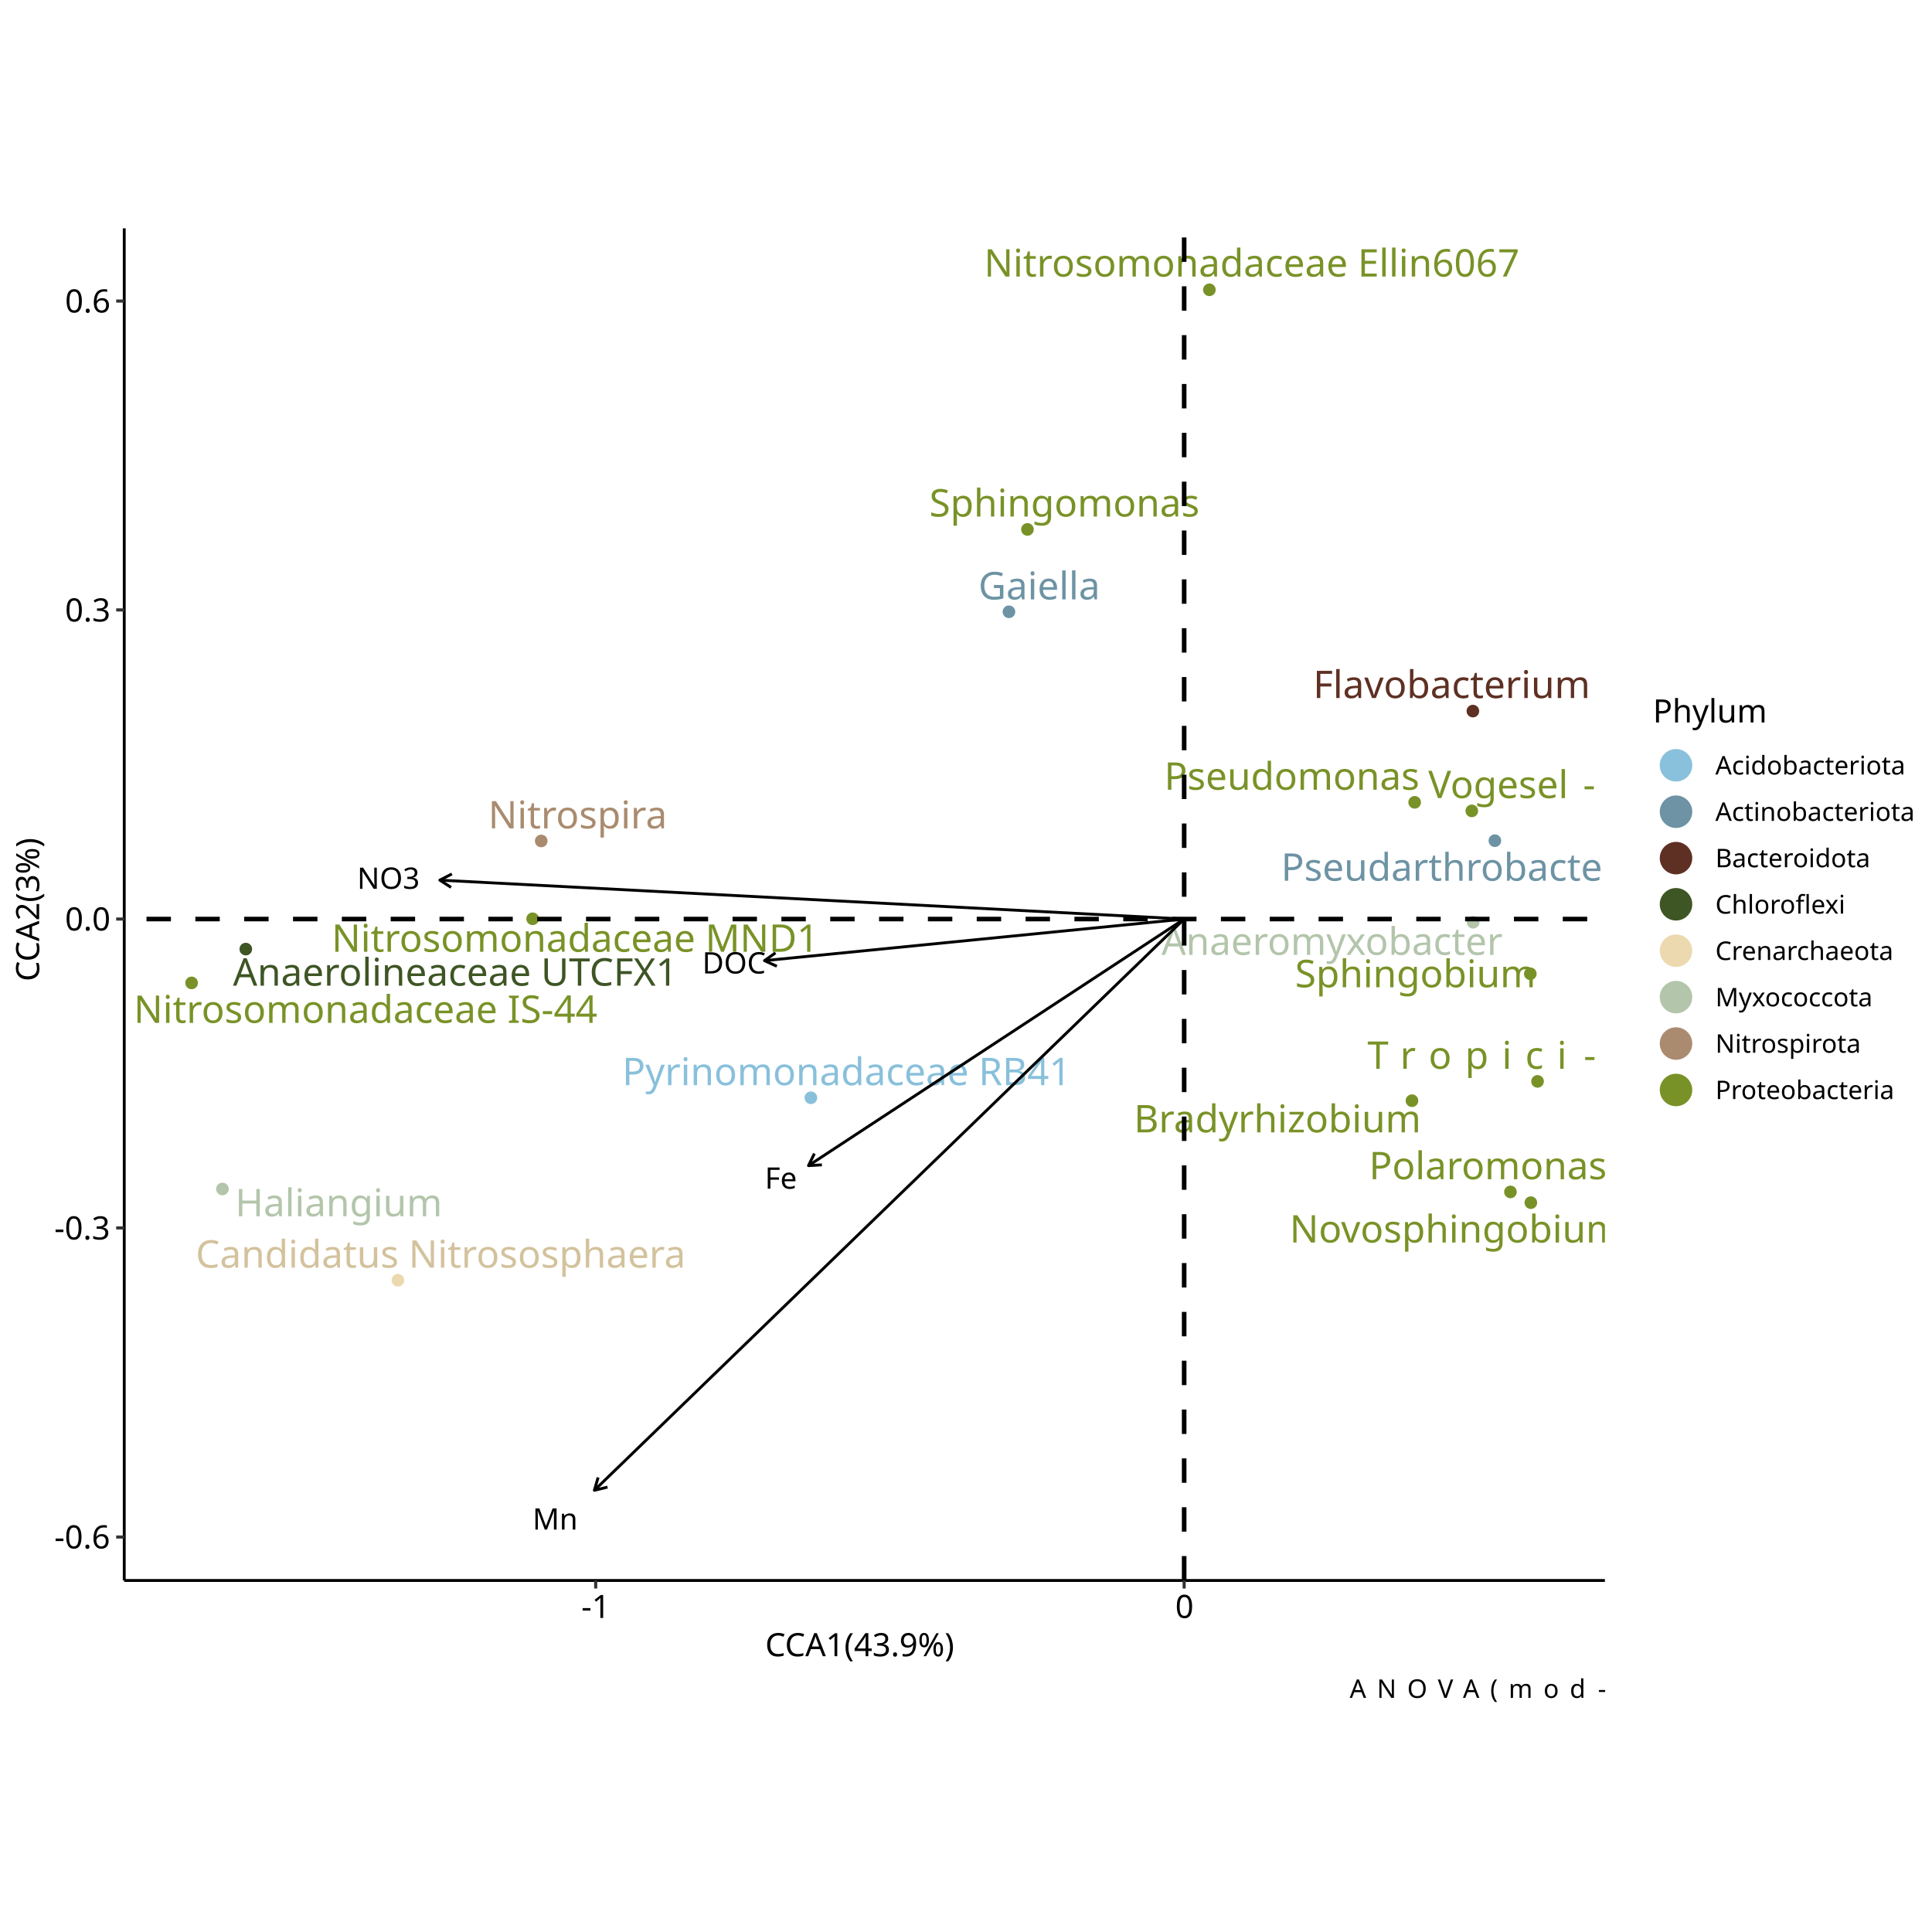
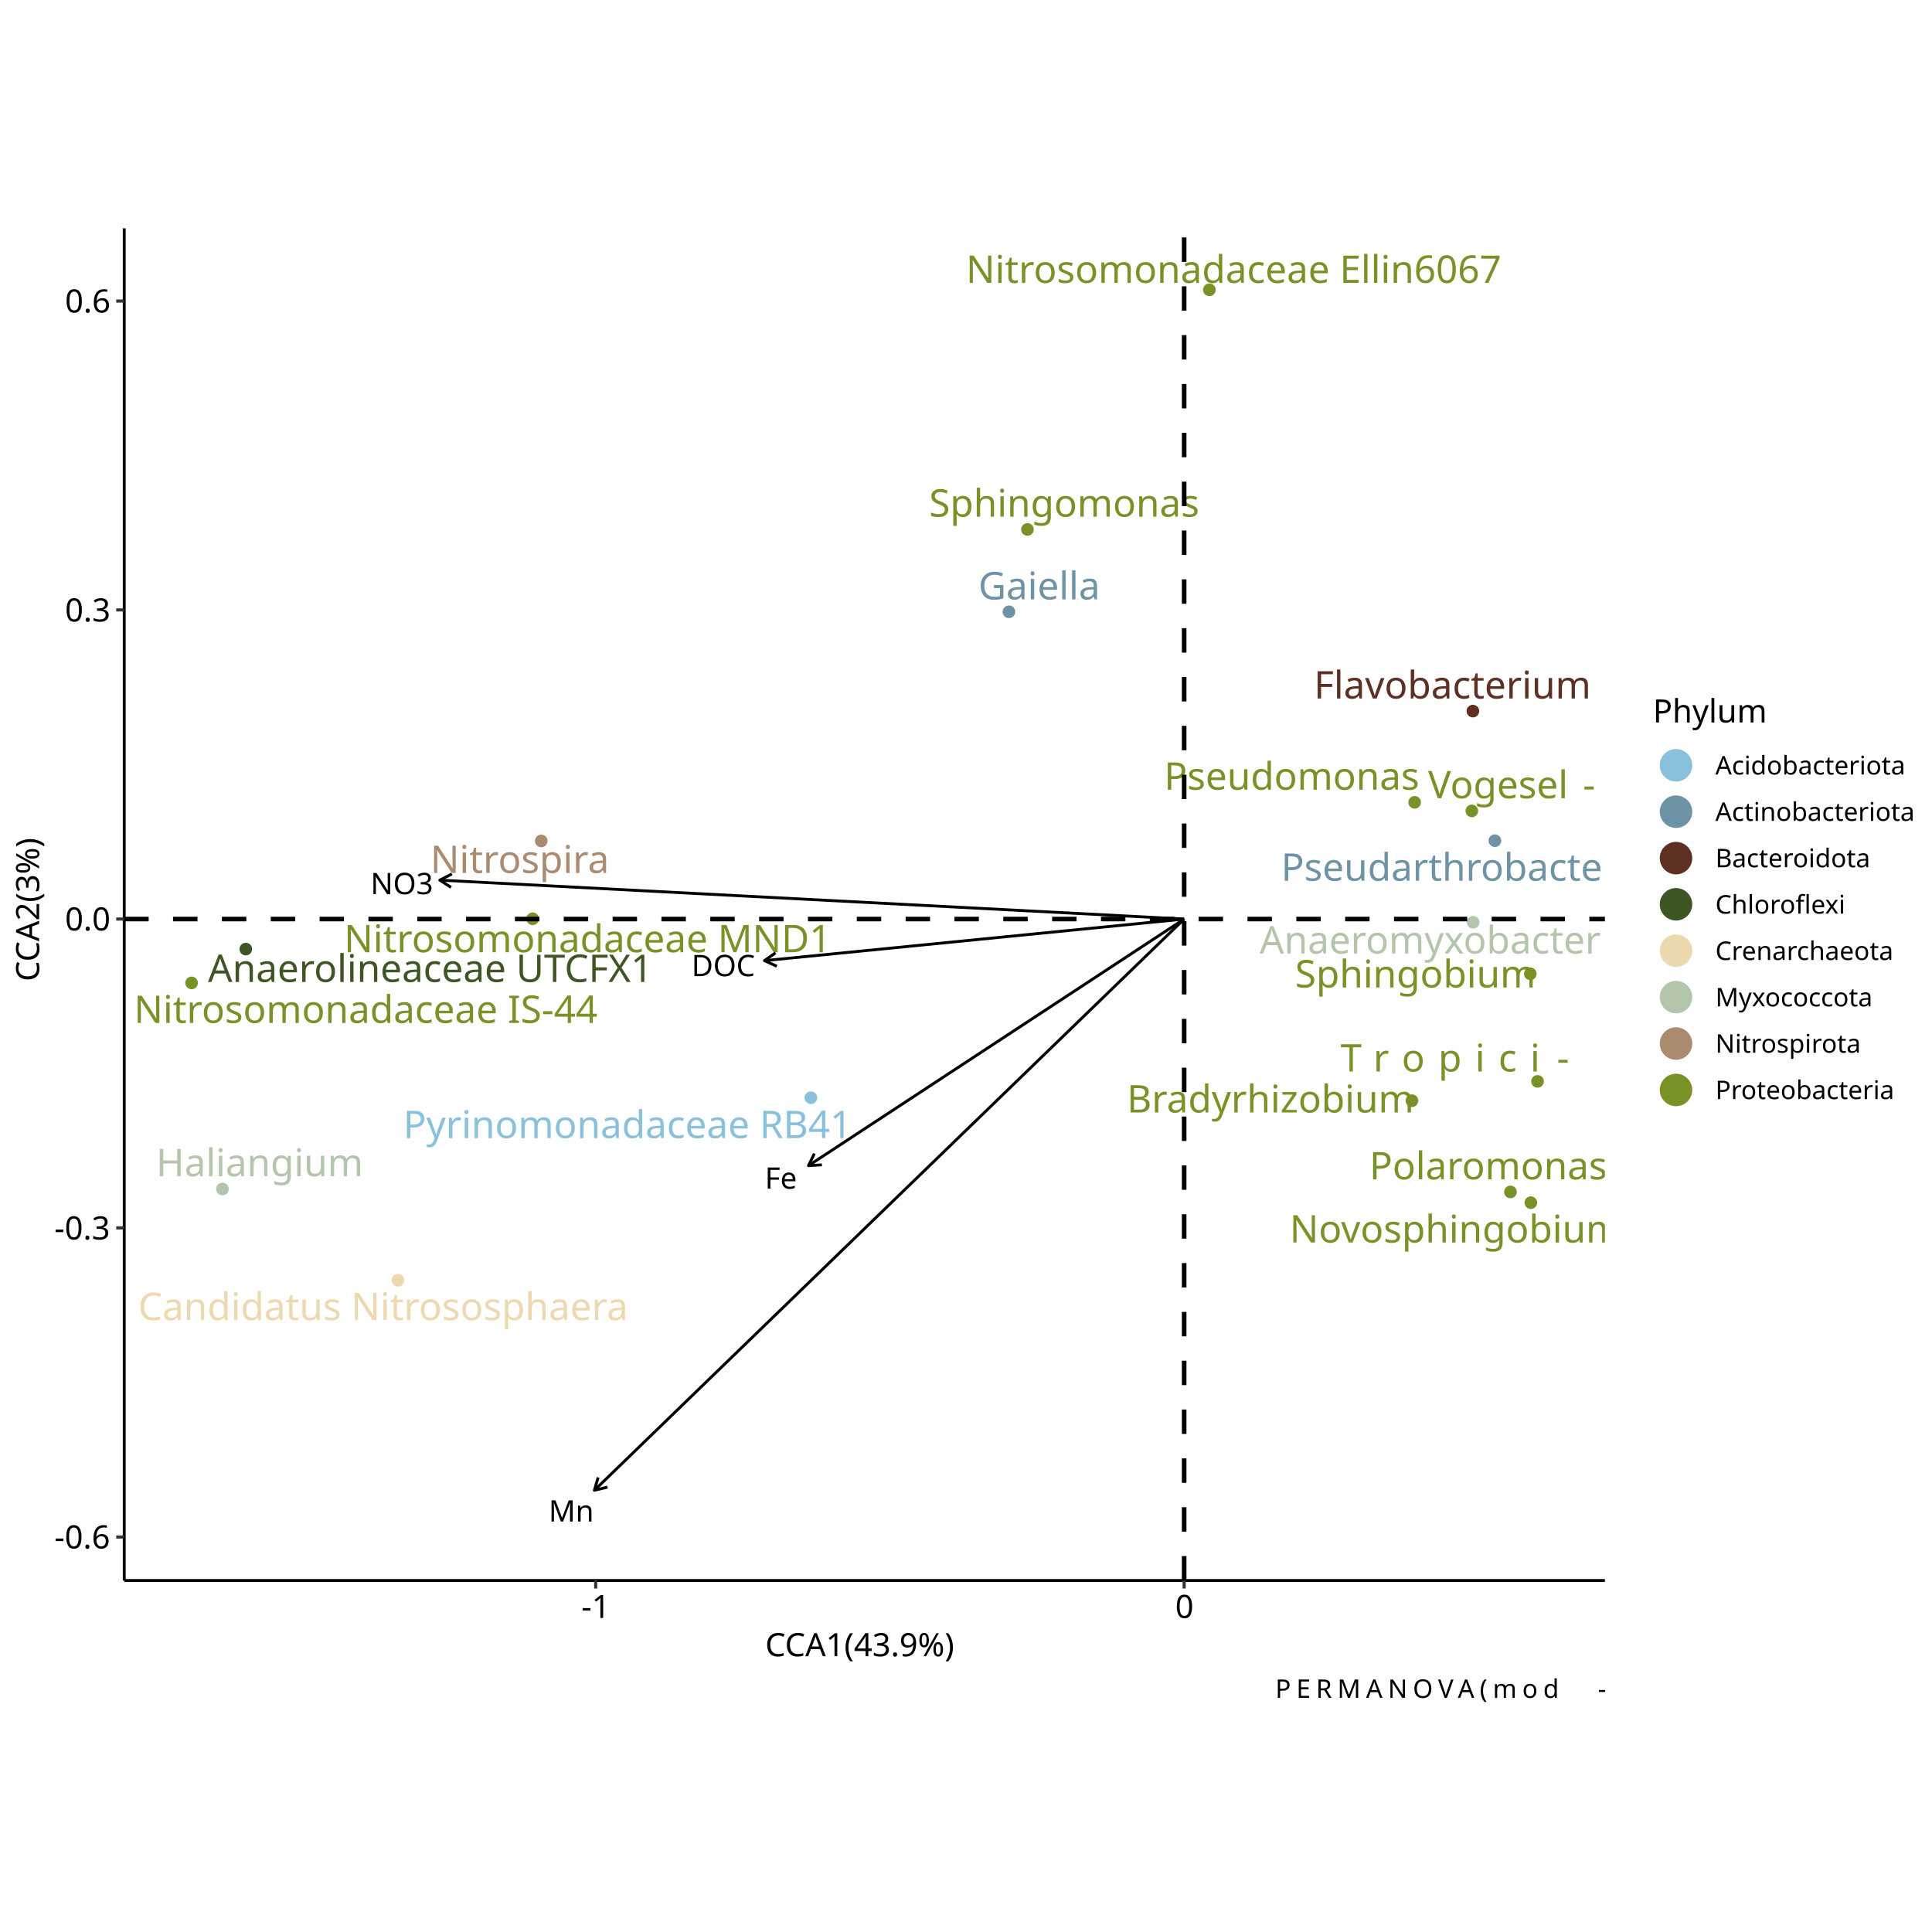
<svg xmlns="http://www.w3.org/2000/svg" xmlns:xlink="http://www.w3.org/1999/xlink" version="1.1" id="Layer_1" x="0px" y="0px" viewBox="0 0 720 720" style="enable-background:new 0 0 720 720;" xml:space="preserve">
  <style type="text/css">
	.st0{fill:#FFFFFF;}
	.st1{clip-path:url(#SVGID_4_);}
	.st2{fill:#FFFFFF;stroke:#FFFFFF;stroke-width:1.16;stroke-linecap:round;stroke-linejoin:round;stroke-miterlimit:10;}
	.st3{clip-path:url(#SVGID_8_);}
	.st4{fill:#6D93A4;}
	.st5{font-family:'Arial-ItalicMT';}
	.st6{font-size:14.23px;}
	.st7{fill:none;}
	.st8{enable-background:new    ;}
	.st9{fill:#799227;}
	.st10{letter-spacing:5;}
	.st11{fill:#5E3023;}
	.st12{fill:#AA8B6F;}
- 	.st13{fill:#D3C29D;}
+ 	.st13{fill:#EDD9AF;}
	.st14{fill:#89C0DB;}
	.st15{fill:#B3C5AB;}
	.st16{fill:#3E5524;}
	.st17{fill:#6D93A4;stroke:#6D93A4;stroke-width:0.71;stroke-linecap:round;stroke-linejoin:round;stroke-miterlimit:10;}
	.st18{fill:#799227;stroke:#799227;stroke-width:0.71;stroke-linecap:round;stroke-linejoin:round;stroke-miterlimit:10;}
	.st19{fill:#5E3023;stroke:#5E3023;stroke-width:0.71;stroke-linecap:round;stroke-linejoin:round;stroke-miterlimit:10;}
	.st20{fill:#AA8B6F;stroke:#AA8B6F;stroke-width:0.71;stroke-linecap:round;stroke-linejoin:round;stroke-miterlimit:10;}
	.st21{fill:#EDD9AF;stroke:#EDD9AF;stroke-width:0.71;stroke-linecap:round;stroke-linejoin:round;stroke-miterlimit:10;}
	.st22{fill:#89C0DB;stroke:#89C0DB;stroke-width:0.71;stroke-linecap:round;stroke-linejoin:round;stroke-miterlimit:10;}
	.st23{fill:#B3C5AB;stroke:#B3C5AB;stroke-width:0.71;stroke-linecap:round;stroke-linejoin:round;stroke-miterlimit:10;}
	.st24{fill:#3E5524;stroke:#3E5524;stroke-width:0.71;stroke-linecap:round;stroke-linejoin:round;stroke-miterlimit:10;}
	.st25{fill:none;stroke:#000000;stroke-width:1.07;stroke-linejoin:round;stroke-miterlimit:10;}
	.st26{font-family:'ArialMT';}
	.st27{font-size:11.04px;}
	.st28{fill:none;stroke:#000000;stroke-width:1.71;stroke-linejoin:round;stroke-miterlimit:10;stroke-dasharray:9.1,9.1;}
	.st29{clip-path:url(#SVGID_10_);}
	.st30{font-size:12px;}
	.st31{fill:none;stroke:#333333;stroke-width:1.16;stroke-linejoin:round;stroke-miterlimit:10;}
	.st32{font-size:9.6px;}
- 	.st33{letter-spacing:4;}
+ 	.st33{letter-spacing:2;}
</style>
  <rect class="st0" width="720" height="720" />
  <g>
    <defs>
      <rect id="SVGID_1_" width="720" height="720" />
    </defs>
    <clipPath id="SVGID_2_">
      <use xlink:href="#SVGID_1_" style="overflow:visible;" />
    </clipPath>
  </g>
  <g>
    <defs>
      <rect id="SVGID_3_" y="79.2" width="720" height="561.7" />
    </defs>
    <clipPath id="SVGID_4_">
      <use xlink:href="#SVGID_3_" style="overflow:visible;" />
    </clipPath>
    <g class="st1">
-       <rect y="79.2" class="st2" width="720" height="561.7" />
+       <rect y="78.2" class="st2" width="720" height="561.7" />
    </g>
  </g>
  <g>
    <defs>
      <rect id="SVGID_5_" width="720" height="720" />
    </defs>
    <clipPath id="SVGID_6_">
      <use xlink:href="#SVGID_5_" style="overflow:visible;" />
    </clipPath>
  </g>
  <g>
    <defs>
      <rect id="SVGID_7_" x="46.3" y="85.1" width="551.8" height="503.8" />
    </defs>
    <clipPath id="SVGID_8_">
      <use xlink:href="#SVGID_7_" style="overflow:visible;" />
    </clipPath>
    <g class="st3">
      <rect x="46.3" y="85.1" class="st0" width="551.8" height="503.8" />
-       <text transform="matrix(1 0 0 1 477.4246 328.22)" class="st4 st5 st6">Pseudarthrobacter</text>
-       <rect x="532.3" y="285.2" class="st7" width="62.4" height="16.8" />
-       <text transform="matrix(1 0 0 1 532.2646 297.4199)" class="st8">
+       <text transform="matrix(1 0 0 1 477.4246 328.23)" class="st4 st5 st6">Pseudarthrobacter</text>
+       <rect x="532.2" y="285.3" class="st7" width="62.4" height="16.8" />
+       <text transform="matrix(1 0 0 1 532.2041 297.4902)" class="st8">
        <tspan x="0" y="0" class="st9 st5 st6">Vogesel</tspan>
        <tspan x="57.7" y="0" class="st9 st5 st6">-</tspan>
      </text>
-       <text transform="matrix(1 0 0 1 480.6153 463.04)" class="st9 st5 st6">Novosphingobium</text>
-       <text transform="matrix(1 0 0 1 433.8833 294.31)" class="st9 st5 st6">Pseudomonas</text>
-       <text transform="matrix(1 0 0 1 510.2078 439.47)" class="st9 st5 st6">Polaromonas</text>
-       <rect x="509.6" y="386.1" class="st7" width="85.3" height="16.8" />
-       <text transform="matrix(1 0 0 1 509.584 398.3105)" class="st8">
+       <text transform="matrix(1 0 0 1 480.6153 463.05)" class="st9 st5 st6">Novosphingobium</text>
+       <text transform="matrix(1 0 0 1 433.8333 294.3)" class="st9 st5 st6">Pseudomonas</text>
+       <text transform="matrix(1 0 0 1 510.3378 439.51)" class="st9 st5 st6">Polaromonas</text>
+       <rect x="499.6" y="387.1" class="st7" width="85.3" height="16.8" />
+       <text transform="matrix(1 0 0 1 499.584 399.3203)" class="st8">
        <tspan x="0" y="0" class="st9 st5 st6 st10">Tropici</tspan>
        <tspan x="80.6" y="0" class="st9 st5 st6">-</tspan>
      </text>
-       <text transform="matrix(1 0 0 1 422.5802 421.99)" class="st9 st5 st6">Bradyrhizobium</text>
+       <text transform="matrix(1 0 0 1 419.952 414.5938)" class="st9 st5 st6">Bradyrhizobium</text>
      <text transform="matrix(1 0 0 1 364.6125 223.38)" class="st4 st5 st6">Gaiella</text>
-       <text transform="matrix(1 0 0 1 489.3823 260.15)" class="st11 st5 st6">Flavobacterium</text>
-       <text transform="matrix(1 0 0 1 123.6057 354.7)" class="st9 st5 st6">Nitrosomonadaceae MND1</text>
-       <text transform="matrix(1 0 0 1 49.8602 381.19)" class="st9 st5 st6">Nitrosomonadaceae IS-44</text>
-       <text transform="matrix(1 0 0 1 181.9563 308.72)" class="st12 st5 st6">Nitrospira</text>
-       <text transform="matrix(1 0 0 1 72.9193 472.42)" class="st13 st5 st6">Candidatus Nitrososphaera</text>
-       <text transform="matrix(1 0 0 1 366.7531 103.07)" class="st9 st5 st6">Nitrosomonadaceae Ellin6067</text>
-       <text transform="matrix(1 0 0 1 231.8975 404.41)" class="st14 st5 st6">Pyrinomonadaceae RB41</text>
-       <text transform="matrix(1 0 0 1 432.8733 355.85)" class="st15 st5 st6">Anaeromyxobacter</text>
-       <text transform="matrix(1 0 0 1 482.6369 367.93)" class="st9 st5 st6">Sphingobium</text>
-       <text transform="matrix(1 0 0 1 346.3331 192.5)" class="st9 st5 st6">Sphingomonas</text>
-       <text transform="matrix(1 0 0 1 86.8077 367.33)" class="st16 st5 st6">Anaerolineaceae UTCFX1</text>
-       <text transform="matrix(1 0 0 1 87.6576 453.27)" class="st15 st5 st6">Haliangium</text>
+       <text transform="matrix(1 0 0 1 489.6723 260.31)" class="st11 st5 st6">Flavobacterium</text>
+       <text transform="matrix(1 0 0 1 128.2357 354.87)" class="st9 st5 st6">Nitrosomonadaceae MND1</text>
+       <text transform="matrix(1 0 0 1 49.9402 381.21)" class="st9 st5 st6">Nitrosomonadaceae IS-44</text>
+       <text transform="matrix(1 0 0 1 160.3963 325.32)" class="st12 st5 st6">Nitrospira</text>
+       <text transform="matrix(1 0 0 1 51.4893 491.97)" class="st13 st5 st6">Candidatus Nitrososphaera</text>
+       <text transform="matrix(1 0 0 1 359.9999 105.4178)" class="st9 st5 st6">Nitrosomonadaceae Ellin6067</text>
+       <text transform="matrix(1 0 0 1 150.2575 424.14)" class="st14 st5 st6">Pyrinomonadaceae RB41</text>
+       <text transform="matrix(1 0 0 1 469.4454 355.3608)" class="st15 st5 st6">Anaeromyxobacter</text>
+       <text transform="matrix(1 0 0 1 482.6369 368)" class="st9 st5 st6">Sphingobium</text>
+       <text transform="matrix(1 0 0 1 346.2431 192.56)" class="st9 st5 st6">Sphingomonas</text>
+       <text transform="matrix(1 0 0 1 77.5115 365.9452)" class="st16 st5 st6">Anaerolineaceae UTCFX1</text>
+       <text transform="matrix(1 0 0 1 58.1776 438.33)" class="st15 st5 st6">Haliangium</text>
      <circle class="st17" cx="557.1" cy="313.3" r="2" />
      <circle class="st18" cx="548.5" cy="302.2" r="2" />
      <circle class="st18" cx="570.5" cy="448.2" r="2" />
      <circle class="st18" cx="527.2" cy="299" r="2" />
      <circle class="st18" cx="562.9" cy="444.2" r="2" />
      <circle class="st18" cx="573" cy="403" r="2" />
      <circle class="st18" cx="526.2" cy="410.2" r="2" />
      <circle class="st17" cx="376" cy="228" r="2" />
      <circle class="st19" cx="548.9" cy="265" r="2" />
      <circle class="st18" cx="198.5" cy="342.4" r="2" />
      <circle class="st18" cx="71.4" cy="366.3" r="2" />
      <circle class="st20" cx="201.7" cy="313.4" r="2" />
      <circle class="st21" cx="148.3" cy="477.1" r="2" />
      <circle class="st18" cx="450.7" cy="108" r="2" />
      <circle class="st22" cx="302.2" cy="409.1" r="2" />
      <circle class="st23" cx="549" cy="343.7" r="2" />
      <circle class="st18" cx="570.3" cy="362.9" r="2" />
      <circle class="st18" cx="382.9" cy="197.3" r="2" />
      <circle class="st24" cx="91.6" cy="353.7" r="2" />
      <circle class="st23" cx="82.9" cy="443.1" r="2" />
      <line class="st25" x1="441.3" y1="342.5" x2="284.9" y2="358" />
      <polyline class="st25" points="289,355.1 284.9,358 289.5,360.1   " />
      <line class="st25" x1="441.3" y1="342.5" x2="163.9" y2="328" />
      <polyline class="st25" points="168.4,325.7 163.9,328 168.1,330.7   " />
      <line class="st25" x1="441.3" y1="342.5" x2="221.5" y2="555.4" />
      <polyline class="st25" points="222.9,550.6 221.5,555.4 226.4,554.2   " />
      <line class="st25" x1="441.3" y1="342.5" x2="301.3" y2="434.4" />
      <polyline class="st25" points="303.5,429.9 301.3,434.4 306.3,434.1   " />
-       <text transform="matrix(1 0 0 1 261.7137 362.79)" class="st26 st27">DOC</text>
-       <text transform="matrix(1 0 0 1 133.09 331.23)" class="st26 st27">NO3</text>
-       <text transform="matrix(1 0 0 1 198.4618 570.03)" class="st26 st27">Mn</text>
+       <text transform="matrix(1 0 0 1 257.7137 363.79)" class="st26 st27">DOC</text>
+       <text transform="matrix(1 0 0 1 138.09 333.23)" class="st26 st27">NO3</text>
+       <text transform="matrix(1 0 0 1 204.4618 567.03)" class="st26 st27">Mn</text>
      <text transform="matrix(1 0 0 1 285.0382 442.99)" class="st26 st27">Fe</text>
-       <line class="st28" x1="0" y1="342.5" x2="720" y2="342.5" />
+       <line class="st28" x1="46.3" y1="342.5" x2="610" y2="342.5" />
      <line class="st28" x1="441.3" y1="589" x2="441.3" y2="85.1" />
    </g>
  </g>
  <g>
    <defs>
      <rect id="SVGID_9_" width="720" height="720" />
    </defs>
    <clipPath id="SVGID_10_">
      <use xlink:href="#SVGID_9_" style="overflow:visible;" />
    </clipPath>
    <g class="st29">
      <line class="st25" x1="46.3" y1="589" x2="46.3" y2="85.1" />
      <rect x="20.2" y="566.8" class="st7" width="20.7" height="14.2" />
      <text transform="matrix(1 0 0 1 20.2324 577.0596)" class="st26 st30">-0.6</text>
      <rect x="20.2" y="451.6" class="st7" width="20.7" height="14.2" />
      <text transform="matrix(1 0 0 1 20.2324 461.9102)" class="st26 st30">-0.3</text>
      <text transform="matrix(1 0 0 1 24.2284 346.76)" class="st26 st30">0.0</text>
      <text transform="matrix(1 0 0 1 24.2284 231.61)" class="st26 st30">0.3</text>
      <text transform="matrix(1 0 0 1 24.2284 116.46)" class="st26 st30">0.6</text>
      <line class="st31" x1="43.3" y1="572.8" x2="46.3" y2="572.8" />
      <line class="st31" x1="43.3" y1="457.6" x2="46.3" y2="457.6" />
      <line class="st31" x1="43.3" y1="342.5" x2="46.3" y2="342.5" />
      <line class="st31" x1="43.3" y1="227.3" x2="46.3" y2="227.3" />
      <line class="st31" x1="43.3" y1="112.2" x2="46.3" y2="112.2" />
      <line class="st25" x1="46.3" y1="589" x2="598.1" y2="589" />
      <line class="st31" x1="222" y1="592" x2="222" y2="589" />
      <line class="st31" x1="441.3" y1="592" x2="441.3" y2="589" />
      <rect x="216.6" y="592.7" class="st7" width="10.7" height="14.2" />
      <text transform="matrix(1 0 0 1 216.645 602.9697)" class="st26 st30">-1</text>
      <text transform="matrix(1 0 0 1 437.9831 602.97)" class="st26 st30">0</text>
      <rect x="285.2" y="606.9" class="st7" width="74" height="14.2" />
      <text transform="matrix(1 0 0 1 285.1665 617.2295)" class="st26 st30">CCA1(43.9%)</text>
      <rect x="4.3" y="308.4" class="st7" width="14.2" height="57.3" />
      <text transform="matrix(6.123234e-17 -1 1 6.123234e-17 14.5869 365.7324)" class="st26 st30">CCA2(3%)</text>
      <rect x="610" y="253.3" class="st0" width="104" height="167.4" />
      <text transform="matrix(1 0 0 1 616 269.25)" class="st26 st30">Phylum</text>
      <circle class="st22" cx="624.6" cy="285.2" r="5.7" />
      <circle class="st17" cx="624.6" cy="302.5" r="5.7" />
      <circle class="st19" cx="624.6" cy="319.8" r="5.7" />
      <circle class="st24" cx="624.6" cy="337" r="5.7" />
      <circle class="st21" cx="624.6" cy="354.3" r="5.7" />
      <circle class="st23" cx="624.6" cy="371.6" r="5.7" />
      <circle class="st20" cx="624.6" cy="388.9" r="5.7" />
      <circle class="st18" cx="624.6" cy="406.2" r="5.7" />
      <text transform="matrix(1 0 0 1 639.26 288.64)" class="st5 st32">Acidobacteriota</text>
      <text transform="matrix(1 0 0 1 639.26 305.92)" class="st5 st32">Actinobacteriota</text>
      <text transform="matrix(1 0 0 1 639.26 323.2)" class="st5 st32">Bacteroidota</text>
      <text transform="matrix(1 0 0 1 639.26 340.48)" class="st5 st32">Chloroflexi</text>
      <text transform="matrix(1 0 0 1 639.26 357.76)" class="st5 st32">Crenarchaeota</text>
      <text transform="matrix(1 0 0 1 639.26 375.04)" class="st5 st32">Myxococcota</text>
      <text transform="matrix(1 0 0 1 639.26 392.32)" class="st5 st32">Nitrospirota</text>
      <text transform="matrix(1 0 0 1 639.26 409.6)" class="st5 st32">Proteobacteria</text>
-       <rect x="503" y="624.5" class="st7" width="95.7" height="11.4" />
-       <text transform="matrix(1 0 0 1 502.9883 632.75)" class="st8">
-         <tspan x="0" y="0" class="st26 st32 st33">ANOVA(mod</tspan>
-         <tspan x="92.5" y="0" class="st26 st32">-</tspan>
+       <rect x="475.3" y="624.5" class="st7" width="123.4" height="11.4" />
+       <text transform="matrix(1 0 0 1 475.2666 632.75)" class="st8">
+         <tspan x="0" y="0" class="st26 st32 st33">PERMANOVA(mod</tspan>
+         <tspan x="120.2" y="0" class="st26 st32">-</tspan>
      </text>
    </g>
  </g>
</svg>
